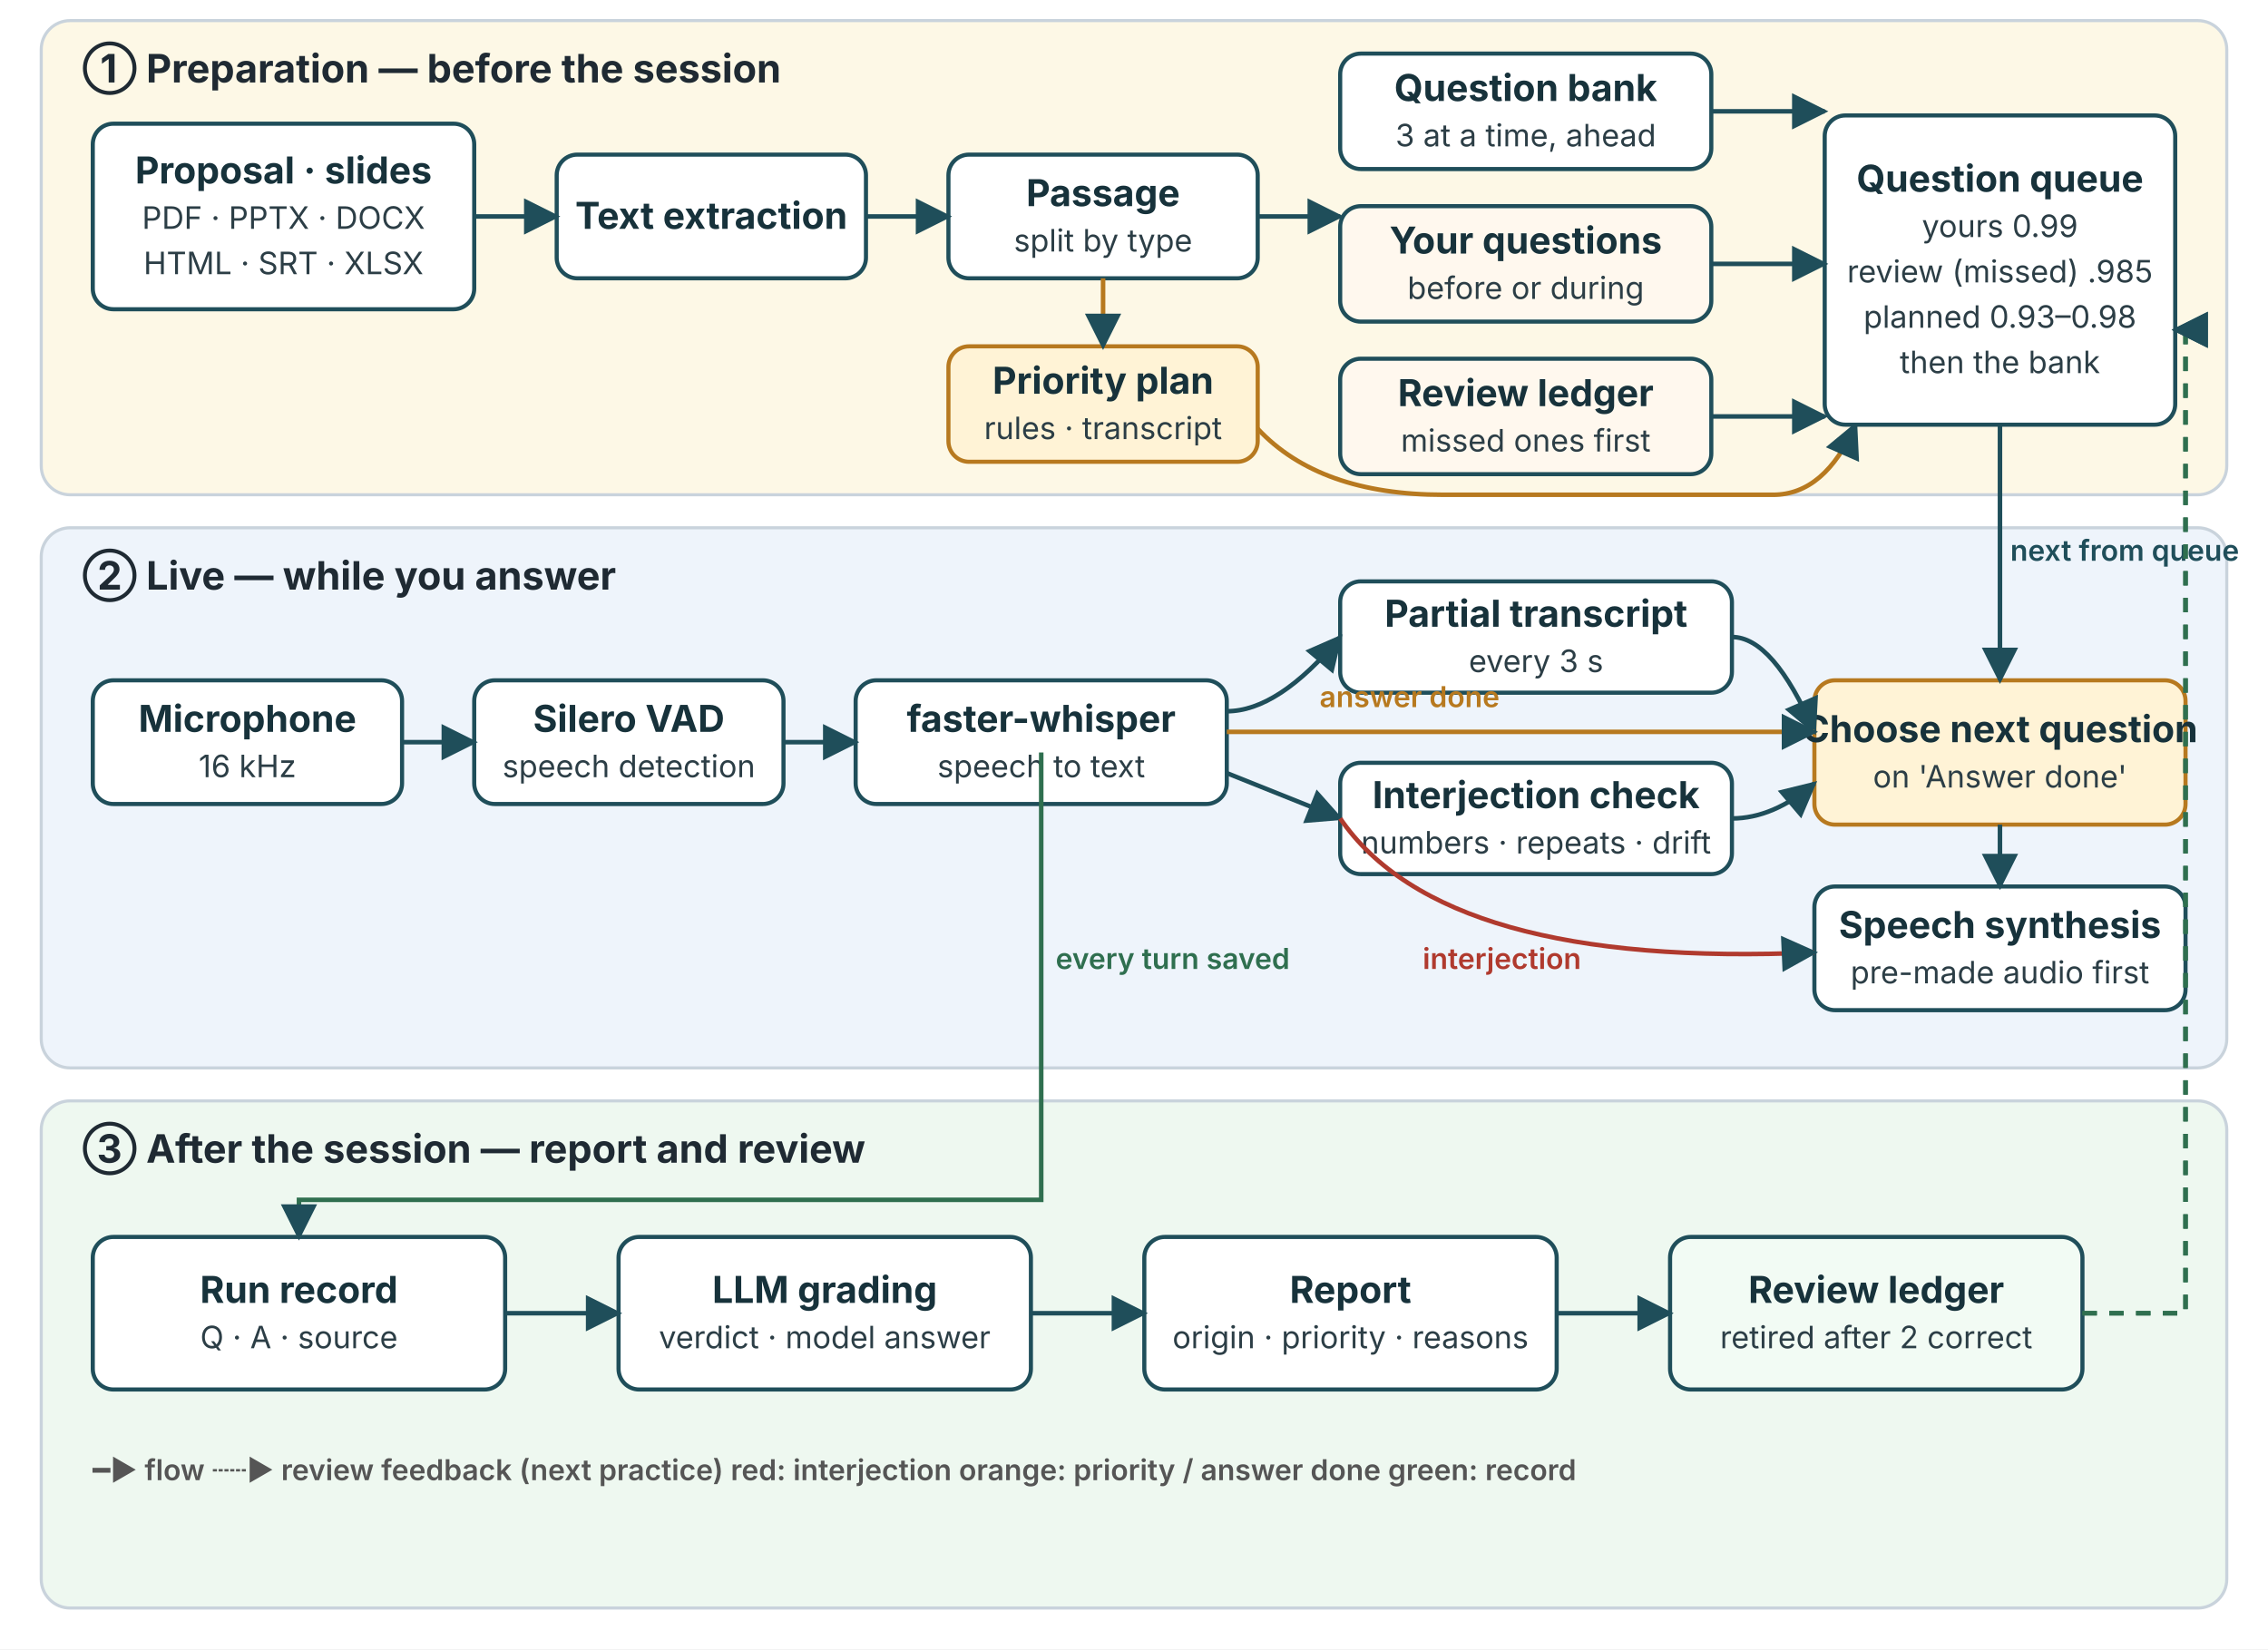
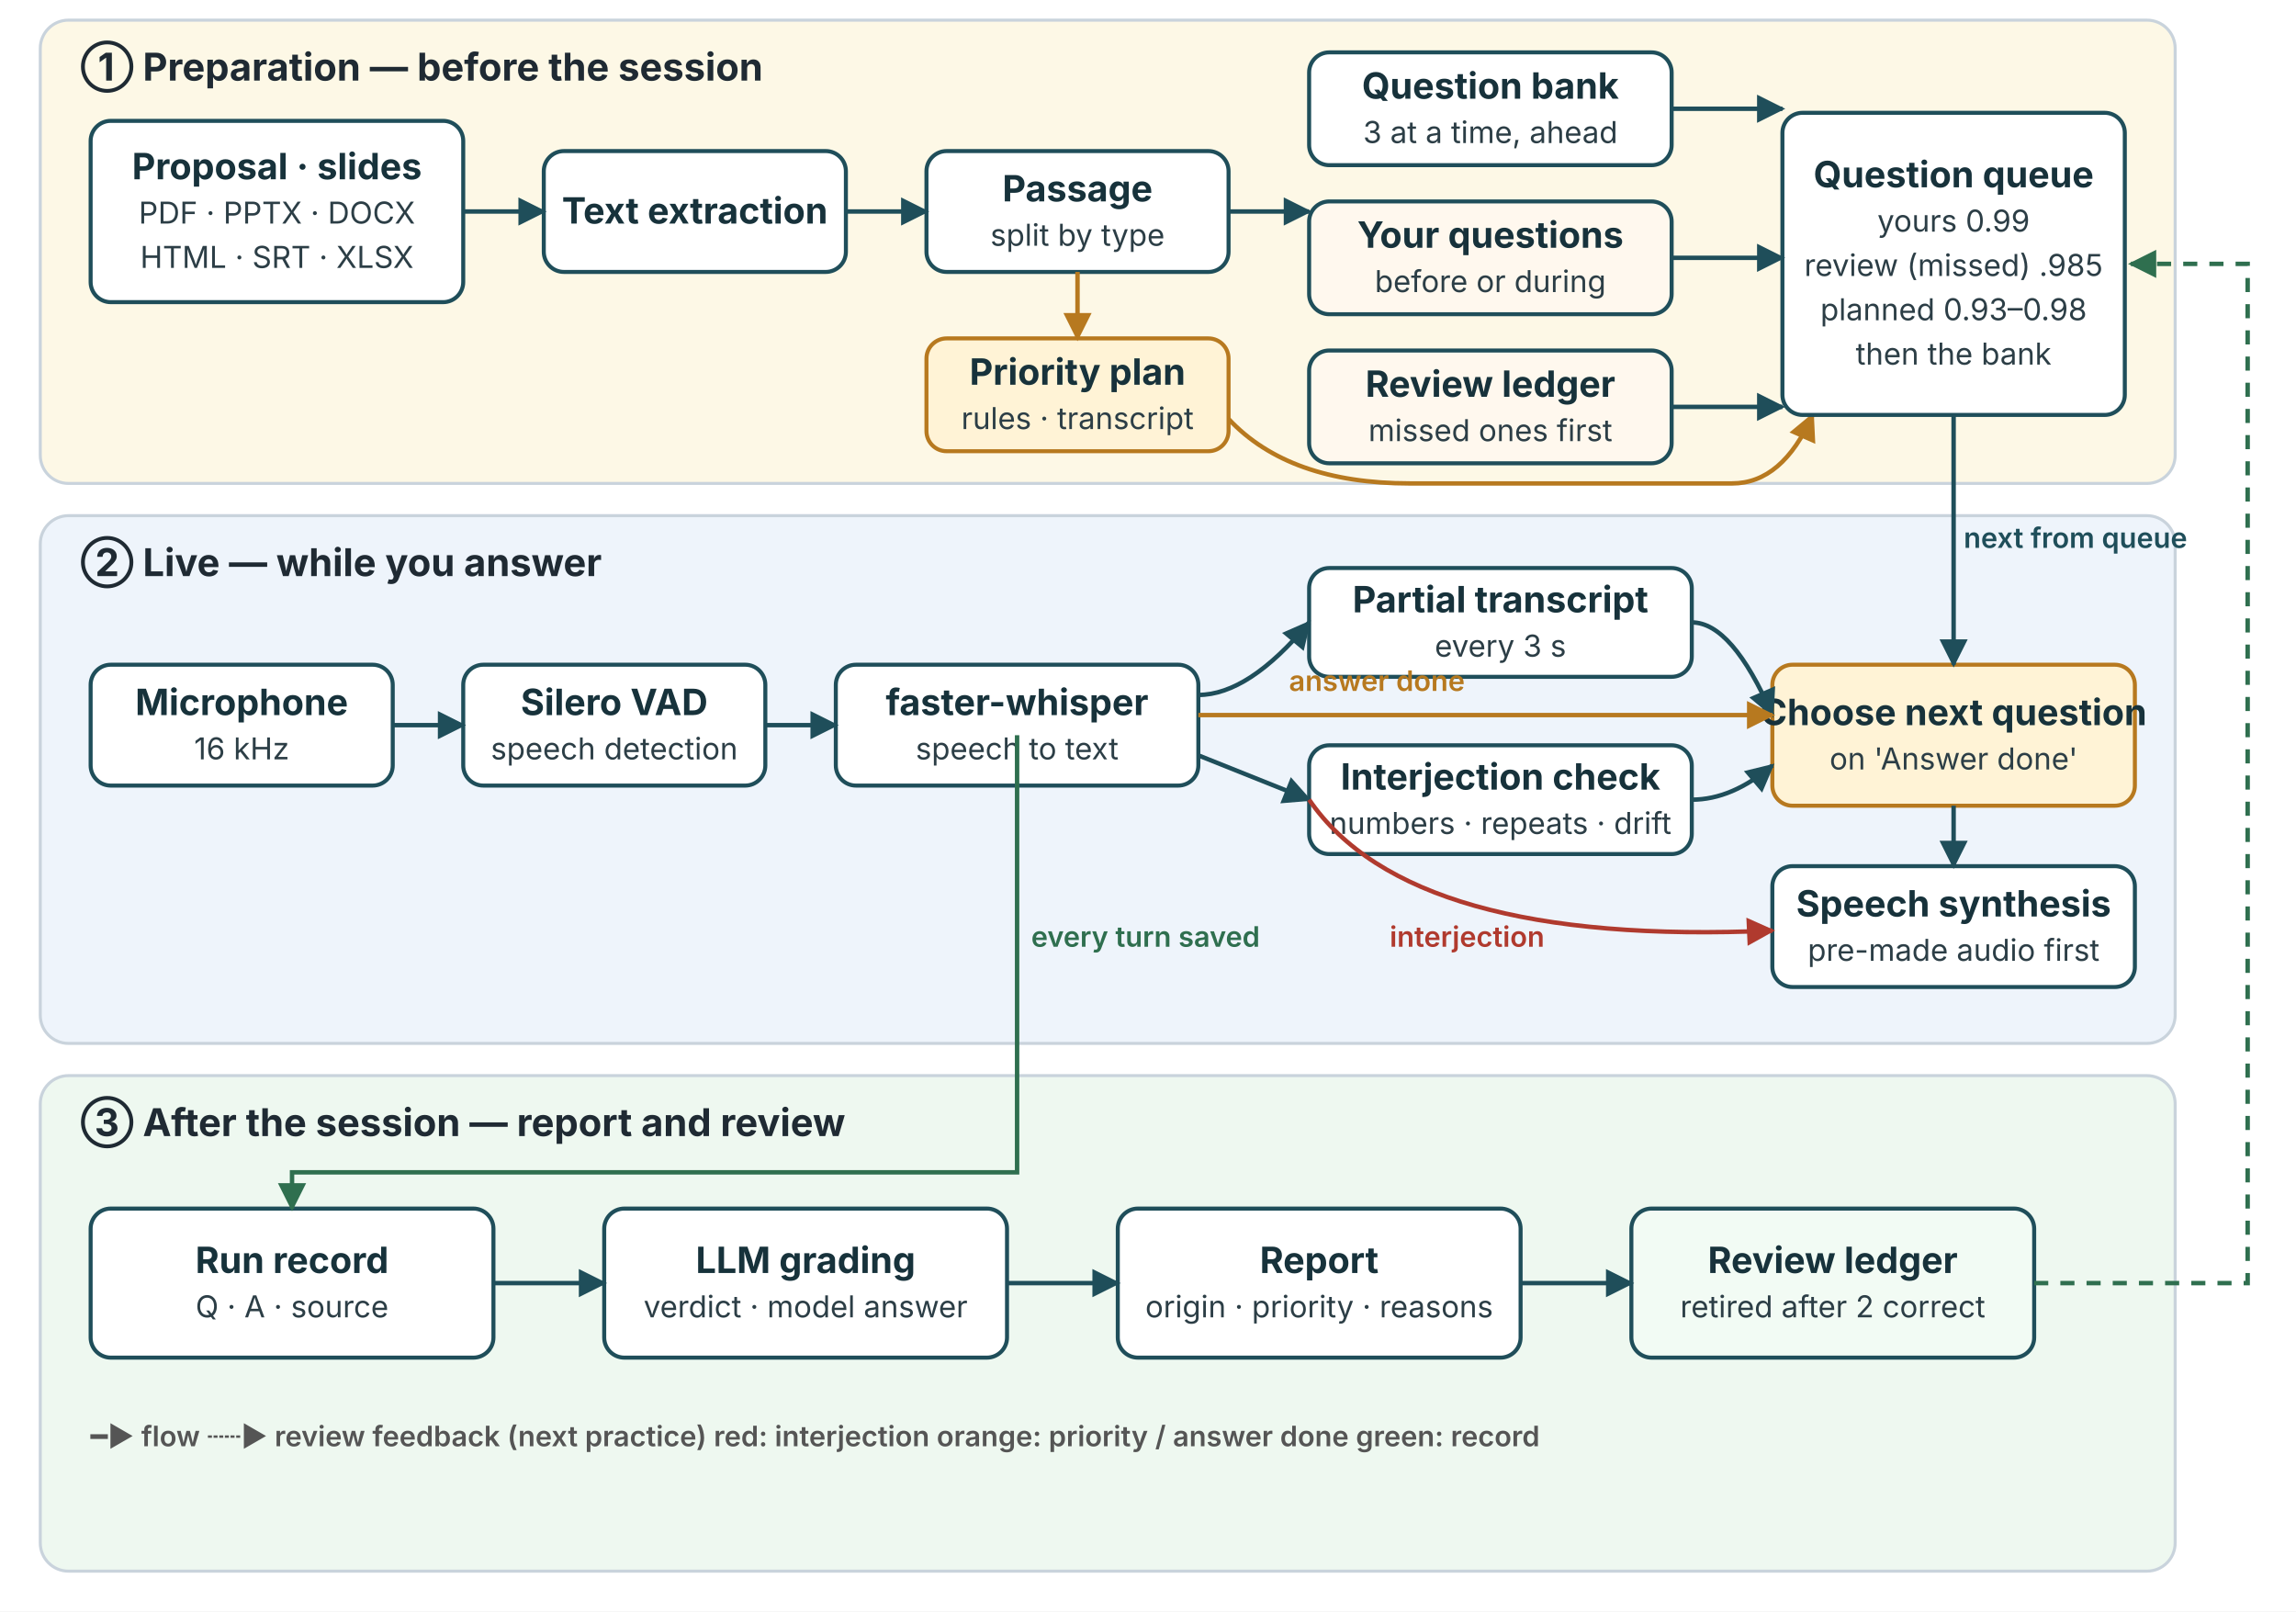
- <svg xmlns="http://www.w3.org/2000/svg" viewBox="0 0 1100 800" width="1100" height="800">
+ <svg xmlns="http://www.w3.org/2000/svg" viewBox="0 0 1140 800" width="1140" height="800">
  <defs>
-     <marker id="arr" viewBox="0 0 10 10" refX="9" refY="5" markerWidth="8" markerHeight="8" orient="auto-start-reverse">
+     <marker id="arr1f4e5a" viewBox="0 0 10 10" refX="9" refY="5" markerUnits="userSpaceOnUse" markerWidth="14" markerHeight="14" orient="auto">
      <path d="M0,0 L10,5 L0,10 z" fill="#1f4e5a" />
+     </marker>
+     <marker id="arr2f6f4f" viewBox="0 0 10 10" refX="9" refY="5" markerUnits="userSpaceOnUse" markerWidth="14" markerHeight="14" orient="auto">
+       <path d="M0,0 L10,5 L0,10 z" fill="#2f6f4f" />
+     </marker>
+     <marker id="arrb7791f" viewBox="0 0 10 10" refX="9" refY="5" markerUnits="userSpaceOnUse" markerWidth="14" markerHeight="14" orient="auto">
+       <path d="M0,0 L10,5 L0,10 z" fill="#b7791f" />
+     </marker>
+     <marker id="arrb03a2e" viewBox="0 0 10 10" refX="9" refY="5" markerUnits="userSpaceOnUse" markerWidth="14" markerHeight="14" orient="auto">
+       <path d="M0,0 L10,5 L0,10 z" fill="#b03a2e" />
    </marker>
    <style>
    text { font-family: -apple-system, "Apple SD Gothic Neo", "Malgun Gothic", "Noto Sans KR", sans-serif; }
    .lane { font-size: 19px; font-weight: 700; fill: #1f2a33; }
    .node-b { font-size: 18px; font-weight: 700; fill: #17323b; }
    .node { font-size: 15px; fill: #2c3e46; }
    .edge { font-size: 14px; font-weight: 600; }
  </style>
  </defs>
-   <rect width="1100" height="800" fill="#ffffff" />
+   <rect width="1140" height="800" fill="#ffffff" />
  <rect x="20" y="10" width="1060" height="230" rx="14" fill="#fdf8e6" stroke="#c9d3dc" stroke-width="1.5" />
  <text x="40" y="40" class="lane">① Preparation — before the session</text>
  <rect x="20" y="256" width="1060" height="262" rx="14" fill="#eef4fb" stroke="#c9d3dc" stroke-width="1.5" />
  <text x="40" y="286" class="lane">② Live — while you answer</text>
  <rect x="20" y="534" width="1060" height="246" rx="14" fill="#eef8f0" stroke="#c9d3dc" stroke-width="1.5" />
  <text x="40" y="564" class="lane">③ After the session — report and review</text>
  <text x="45" y="718" class="edge" fill="#555">━▶ flow     ┄┄▶ review feedback (next practice)     red: interjection     orange: priority / answer done     green: record</text>
  <rect x="45" y="60" width="185" height="90" rx="10" fill="#ffffff" stroke="#1f4e5a" stroke-width="2" />
  <text x="137.5" y="89.0" text-anchor="middle" class="node-b">Proposal · slides</text>
  <text x="137.5" y="111.0" text-anchor="middle" class="node">PDF · PPTX · DOCX</text>
  <text x="137.5" y="133.0" text-anchor="middle" class="node">HTML · SRT · XLSX</text>
  <rect x="270" y="75" width="150" height="60" rx="10" fill="#ffffff" stroke="#1f4e5a" stroke-width="2" />
  <text x="345.0" y="111.0" text-anchor="middle" class="node-b">Text extraction</text>
  <rect x="460" y="75" width="150" height="60" rx="10" fill="#ffffff" stroke="#1f4e5a" stroke-width="2" />
  <text x="535.0" y="100.0" text-anchor="middle" class="node-b">Passage</text>
  <text x="535.0" y="122.0" text-anchor="middle" class="node">split by type</text>
  <rect x="460" y="168" width="150" height="56" rx="10" fill="#fff3d6" stroke="#b7791f" stroke-width="2" />
  <text x="535.0" y="191.0" text-anchor="middle" class="node-b">Priority plan</text>
  <text x="535.0" y="213.0" text-anchor="middle" class="node">rules · transcript</text>
-   <path d="M535,135 V168" fill="none" stroke="#b7791f" stroke-width="2.2" marker-end="url(#arr)" />
-   <path d="M610,208 Q640,240 700,240 H860 Q885,240 900,206" fill="none" stroke="#b7791f" stroke-width="2.2" marker-end="url(#arr)" />
+   <path d="M535,135 V168" fill="none" stroke="#b7791f" stroke-width="2.2" marker-end="url(#arrb7791f)" />
+   <path d="M610,208 Q640,240 700,240 H860 Q885,240 900,206" fill="none" stroke="#b7791f" stroke-width="2.2" marker-end="url(#arrb7791f)" />
  <rect x="650" y="26" width="180" height="56" rx="10" fill="#ffffff" stroke="#1f4e5a" stroke-width="2" />
  <text x="740.0" y="49.0" text-anchor="middle" class="node-b">Question bank</text>
  <text x="740.0" y="71.0" text-anchor="middle" class="node">3 at a time, ahead</text>
  <rect x="650" y="100" width="180" height="56" rx="10" fill="#fff8ee" stroke="#1f4e5a" stroke-width="2" />
  <text x="740.0" y="123.0" text-anchor="middle" class="node-b">Your questions</text>
  <text x="740.0" y="145.0" text-anchor="middle" class="node">before or during</text>
  <rect x="650" y="174" width="180" height="56" rx="10" fill="#fff8ee" stroke="#1f4e5a" stroke-width="2" />
  <text x="740.0" y="197.0" text-anchor="middle" class="node-b">Review ledger</text>
  <text x="740.0" y="219.0" text-anchor="middle" class="node">missed ones first</text>
  <rect x="885" y="56" width="170" height="150" rx="10" fill="#ffffff" stroke="#1f4e5a" stroke-width="2" />
  <text x="970.0" y="93.0" text-anchor="middle" class="node-b">Question queue</text>
  <text x="970.0" y="115.0" text-anchor="middle" class="node">yours 0.99</text>
  <text x="970.0" y="137.0" text-anchor="middle" class="node">review (missed) .985</text>
  <text x="970.0" y="159.0" text-anchor="middle" class="node">planned 0.93–0.98</text>
  <text x="970.0" y="181.0" text-anchor="middle" class="node">then the bank</text>
-   <path d="M230,105 H270" fill="none" stroke="#1f4e5a" stroke-width="2.2" marker-end="url(#arr)" />
-   <path d="M420,105 H460" fill="none" stroke="#1f4e5a" stroke-width="2.2" marker-end="url(#arr)" />
-   <path d="M610,105 H650" fill="none" stroke="#1f4e5a" stroke-width="2.2" marker-end="url(#arr)" />
-   <path d="M830,54 H885" fill="none" stroke="#1f4e5a" stroke-width="2.2" marker-end="url(#arr)" />
-   <path d="M830,128 H885" fill="none" stroke="#1f4e5a" stroke-width="2.2" marker-end="url(#arr)" />
-   <path d="M830,202 H885" fill="none" stroke="#1f4e5a" stroke-width="2.2" marker-end="url(#arr)" />
+   <path d="M230,105 H270" fill="none" stroke="#1f4e5a" stroke-width="2.2" marker-end="url(#arr1f4e5a)" />
+   <path d="M420,105 H460" fill="none" stroke="#1f4e5a" stroke-width="2.2" marker-end="url(#arr1f4e5a)" />
+   <path d="M610,105 H650" fill="none" stroke="#1f4e5a" stroke-width="2.2" marker-end="url(#arr1f4e5a)" />
+   <path d="M830,54 H885" fill="none" stroke="#1f4e5a" stroke-width="2.2" marker-end="url(#arr1f4e5a)" />
+   <path d="M830,128 H885" fill="none" stroke="#1f4e5a" stroke-width="2.2" marker-end="url(#arr1f4e5a)" />
+   <path d="M830,202 H885" fill="none" stroke="#1f4e5a" stroke-width="2.2" marker-end="url(#arr1f4e5a)" />
  <rect x="45" y="330" width="150" height="60" rx="10" fill="#ffffff" stroke="#1f4e5a" stroke-width="2" />
  <text x="120.0" y="355.0" text-anchor="middle" class="node-b">Microphone</text>
  <text x="120.0" y="377.0" text-anchor="middle" class="node">16 kHz</text>
  <rect x="230" y="330" width="150" height="60" rx="10" fill="#ffffff" stroke="#1f4e5a" stroke-width="2" />
  <text x="305.0" y="355.0" text-anchor="middle" class="node-b">Silero VAD</text>
  <text x="305.0" y="377.0" text-anchor="middle" class="node">speech detection</text>
  <rect x="415" y="330" width="180" height="60" rx="10" fill="#ffffff" stroke="#1f4e5a" stroke-width="2" />
  <text x="505.0" y="355.0" text-anchor="middle" class="node-b">faster-whisper</text>
  <text x="505.0" y="377.0" text-anchor="middle" class="node">speech to text</text>
  <rect x="650" y="282" width="190" height="54" rx="10" fill="#ffffff" stroke="#1f4e5a" stroke-width="2" />
  <text x="745.0" y="304.0" text-anchor="middle" class="node-b">Partial transcript</text>
  <text x="745.0" y="326.0" text-anchor="middle" class="node">every 3 s</text>
  <rect x="650" y="370" width="190" height="54" rx="10" fill="#ffffff" stroke="#1f4e5a" stroke-width="2" />
  <text x="745.0" y="392.0" text-anchor="middle" class="node-b">Interjection check</text>
  <text x="745.0" y="414.0" text-anchor="middle" class="node">numbers · repeats · drift</text>
  <rect x="880" y="330" width="180" height="70" rx="10" fill="#fff3d6" stroke="#b7791f" stroke-width="2" />
  <text x="970.0" y="360.0" text-anchor="middle" class="node-b">Choose next question</text>
  <text x="970.0" y="382.0" text-anchor="middle" class="node">on 'Answer done'</text>
  <rect x="880" y="430" width="180" height="60" rx="10" fill="#ffffff" stroke="#1f4e5a" stroke-width="2" />
  <text x="970.0" y="455.0" text-anchor="middle" class="node-b">Speech synthesis</text>
  <text x="970.0" y="477.0" text-anchor="middle" class="node">pre-made audio first</text>
-   <path d="M195,360 H230" fill="none" stroke="#1f4e5a" stroke-width="2.2" marker-end="url(#arr)" />
-   <path d="M380,360 H415" fill="none" stroke="#1f4e5a" stroke-width="2.2" marker-end="url(#arr)" />
-   <path d="M595,345 Q620,345 650,309" fill="none" stroke="#1f4e5a" stroke-width="2.2" marker-end="url(#arr)" />
-   <path d="M595,375 Q620,385 650,397" fill="none" stroke="#1f4e5a" stroke-width="2.2" marker-end="url(#arr)" />
-   <path d="M840,309 Q860,309 880,355" fill="none" stroke="#1f4e5a" stroke-width="2.2" marker-end="url(#arr)" />
-   <path d="M840,397 Q860,397 880,380" fill="none" stroke="#1f4e5a" stroke-width="2.2" marker-end="url(#arr)" />
-   <path d="M595,355 H880" fill="none" stroke="#b7791f" stroke-width="2.2" marker-end="url(#arr)" />
+   <path d="M195,360 H230" fill="none" stroke="#1f4e5a" stroke-width="2.2" marker-end="url(#arr1f4e5a)" />
+   <path d="M380,360 H415" fill="none" stroke="#1f4e5a" stroke-width="2.2" marker-end="url(#arr1f4e5a)" />
+   <path d="M595,345 Q620,345 650,309" fill="none" stroke="#1f4e5a" stroke-width="2.2" marker-end="url(#arr1f4e5a)" />
+   <path d="M595,375 Q620,385 650,397" fill="none" stroke="#1f4e5a" stroke-width="2.2" marker-end="url(#arr1f4e5a)" />
+   <path d="M840,309 Q860,309 880,355" fill="none" stroke="#1f4e5a" stroke-width="2.2" marker-end="url(#arr1f4e5a)" />
+   <path d="M840,397 Q860,397 880,380" fill="none" stroke="#1f4e5a" stroke-width="2.2" marker-end="url(#arr1f4e5a)" />
+   <path d="M595,355 H880" fill="none" stroke="#b7791f" stroke-width="2.2" marker-end="url(#arrb7791f)" />
  <text x="640" y="343" class="edge" fill="#b7791f">answer done</text>
-   <path d="M970,206 V330" fill="none" stroke="#1f4e5a" stroke-width="2.2" marker-end="url(#arr)" />
+   <path d="M970,206 V330" fill="none" stroke="#1f4e5a" stroke-width="2.2" marker-end="url(#arr1f4e5a)" />
  <text x="975" y="272" class="edge" fill="#1f4e5a">next from queue</text>
-   <path d="M970,400 V430" fill="none" stroke="#1f4e5a" stroke-width="2.2" marker-end="url(#arr)" />
-   <path d="M650,397 Q700,470 880,462" fill="none" stroke="#b03a2e" stroke-width="2.2" marker-end="url(#arr)" />
+   <path d="M970,400 V430" fill="none" stroke="#1f4e5a" stroke-width="2.2" marker-end="url(#arr1f4e5a)" />
+   <path d="M650,397 Q700,470 880,462" fill="none" stroke="#b03a2e" stroke-width="2.2" marker-end="url(#arrb03a2e)" />
  <text x="690" y="470" class="edge" fill="#b03a2e">interjection</text>
  <rect x="45" y="600" width="200" height="74" rx="10" fill="#ffffff" stroke="#1f4e5a" stroke-width="2" />
  <text x="145.0" y="632.0" text-anchor="middle" class="node-b">Run record</text>
  <text x="145.0" y="654.0" text-anchor="middle" class="node">Q · A · source</text>
  <rect x="300" y="600" width="200" height="74" rx="10" fill="#ffffff" stroke="#1f4e5a" stroke-width="2" />
  <text x="400.0" y="632.0" text-anchor="middle" class="node-b">LLM grading</text>
  <text x="400.0" y="654.0" text-anchor="middle" class="node">verdict · model answer</text>
  <rect x="555" y="600" width="200" height="74" rx="10" fill="#ffffff" stroke="#1f4e5a" stroke-width="2" />
  <text x="655.0" y="632.0" text-anchor="middle" class="node-b">Report</text>
  <text x="655.0" y="654.0" text-anchor="middle" class="node">origin · priority · reasons</text>
  <rect x="810" y="600" width="200" height="74" rx="10" fill="#f2fbf4" stroke="#1f4e5a" stroke-width="2" />
  <text x="910.0" y="632.0" text-anchor="middle" class="node-b">Review ledger</text>
  <text x="910.0" y="654.0" text-anchor="middle" class="node">retired after 2 correct</text>
-   <path d="M245,637 H300" fill="none" stroke="#1f4e5a" stroke-width="2.2" marker-end="url(#arr)" />
-   <path d="M500,637 H555" fill="none" stroke="#1f4e5a" stroke-width="2.2" marker-end="url(#arr)" />
-   <path d="M755,637 H810" fill="none" stroke="#1f4e5a" stroke-width="2.2" marker-end="url(#arr)" />
-   <path d="M505,365 V582 H145 V600" fill="none" stroke="#2f6f4f" stroke-width="2.2" marker-end="url(#arr)" />
-   <path d="M1010,637 H1060 V160 H1055" fill="none" stroke="#2f6f4f" stroke-width="2.2" stroke-dasharray="7 6" marker-end="url(#arr)" />
-   <path d="M1010,637 H1060 V160 H1055" fill="none" stroke="#2f6f4f" stroke-width="2.2" stroke-dasharray="7 6" marker-end="url(#arr)" />
+   <path d="M245,637 H300" fill="none" stroke="#1f4e5a" stroke-width="2.2" marker-end="url(#arr1f4e5a)" />
+   <path d="M500,637 H555" fill="none" stroke="#1f4e5a" stroke-width="2.2" marker-end="url(#arr1f4e5a)" />
+   <path d="M755,637 H810" fill="none" stroke="#1f4e5a" stroke-width="2.2" marker-end="url(#arr1f4e5a)" />
+   <path d="M505,365 V582 H145 V600" fill="none" stroke="#2f6f4f" stroke-width="2.2" marker-end="url(#arr2f6f4f)" />
+   <path d="M1010,637 H1116 V131 H1058" fill="none" stroke="#2f6f4f" stroke-width="2.2" stroke-dasharray="7 6" marker-end="url(#arr2f6f4f)" />
  <text x="512" y="470" class="edge" fill="#2f6f4f">every turn saved</text>
</svg>
